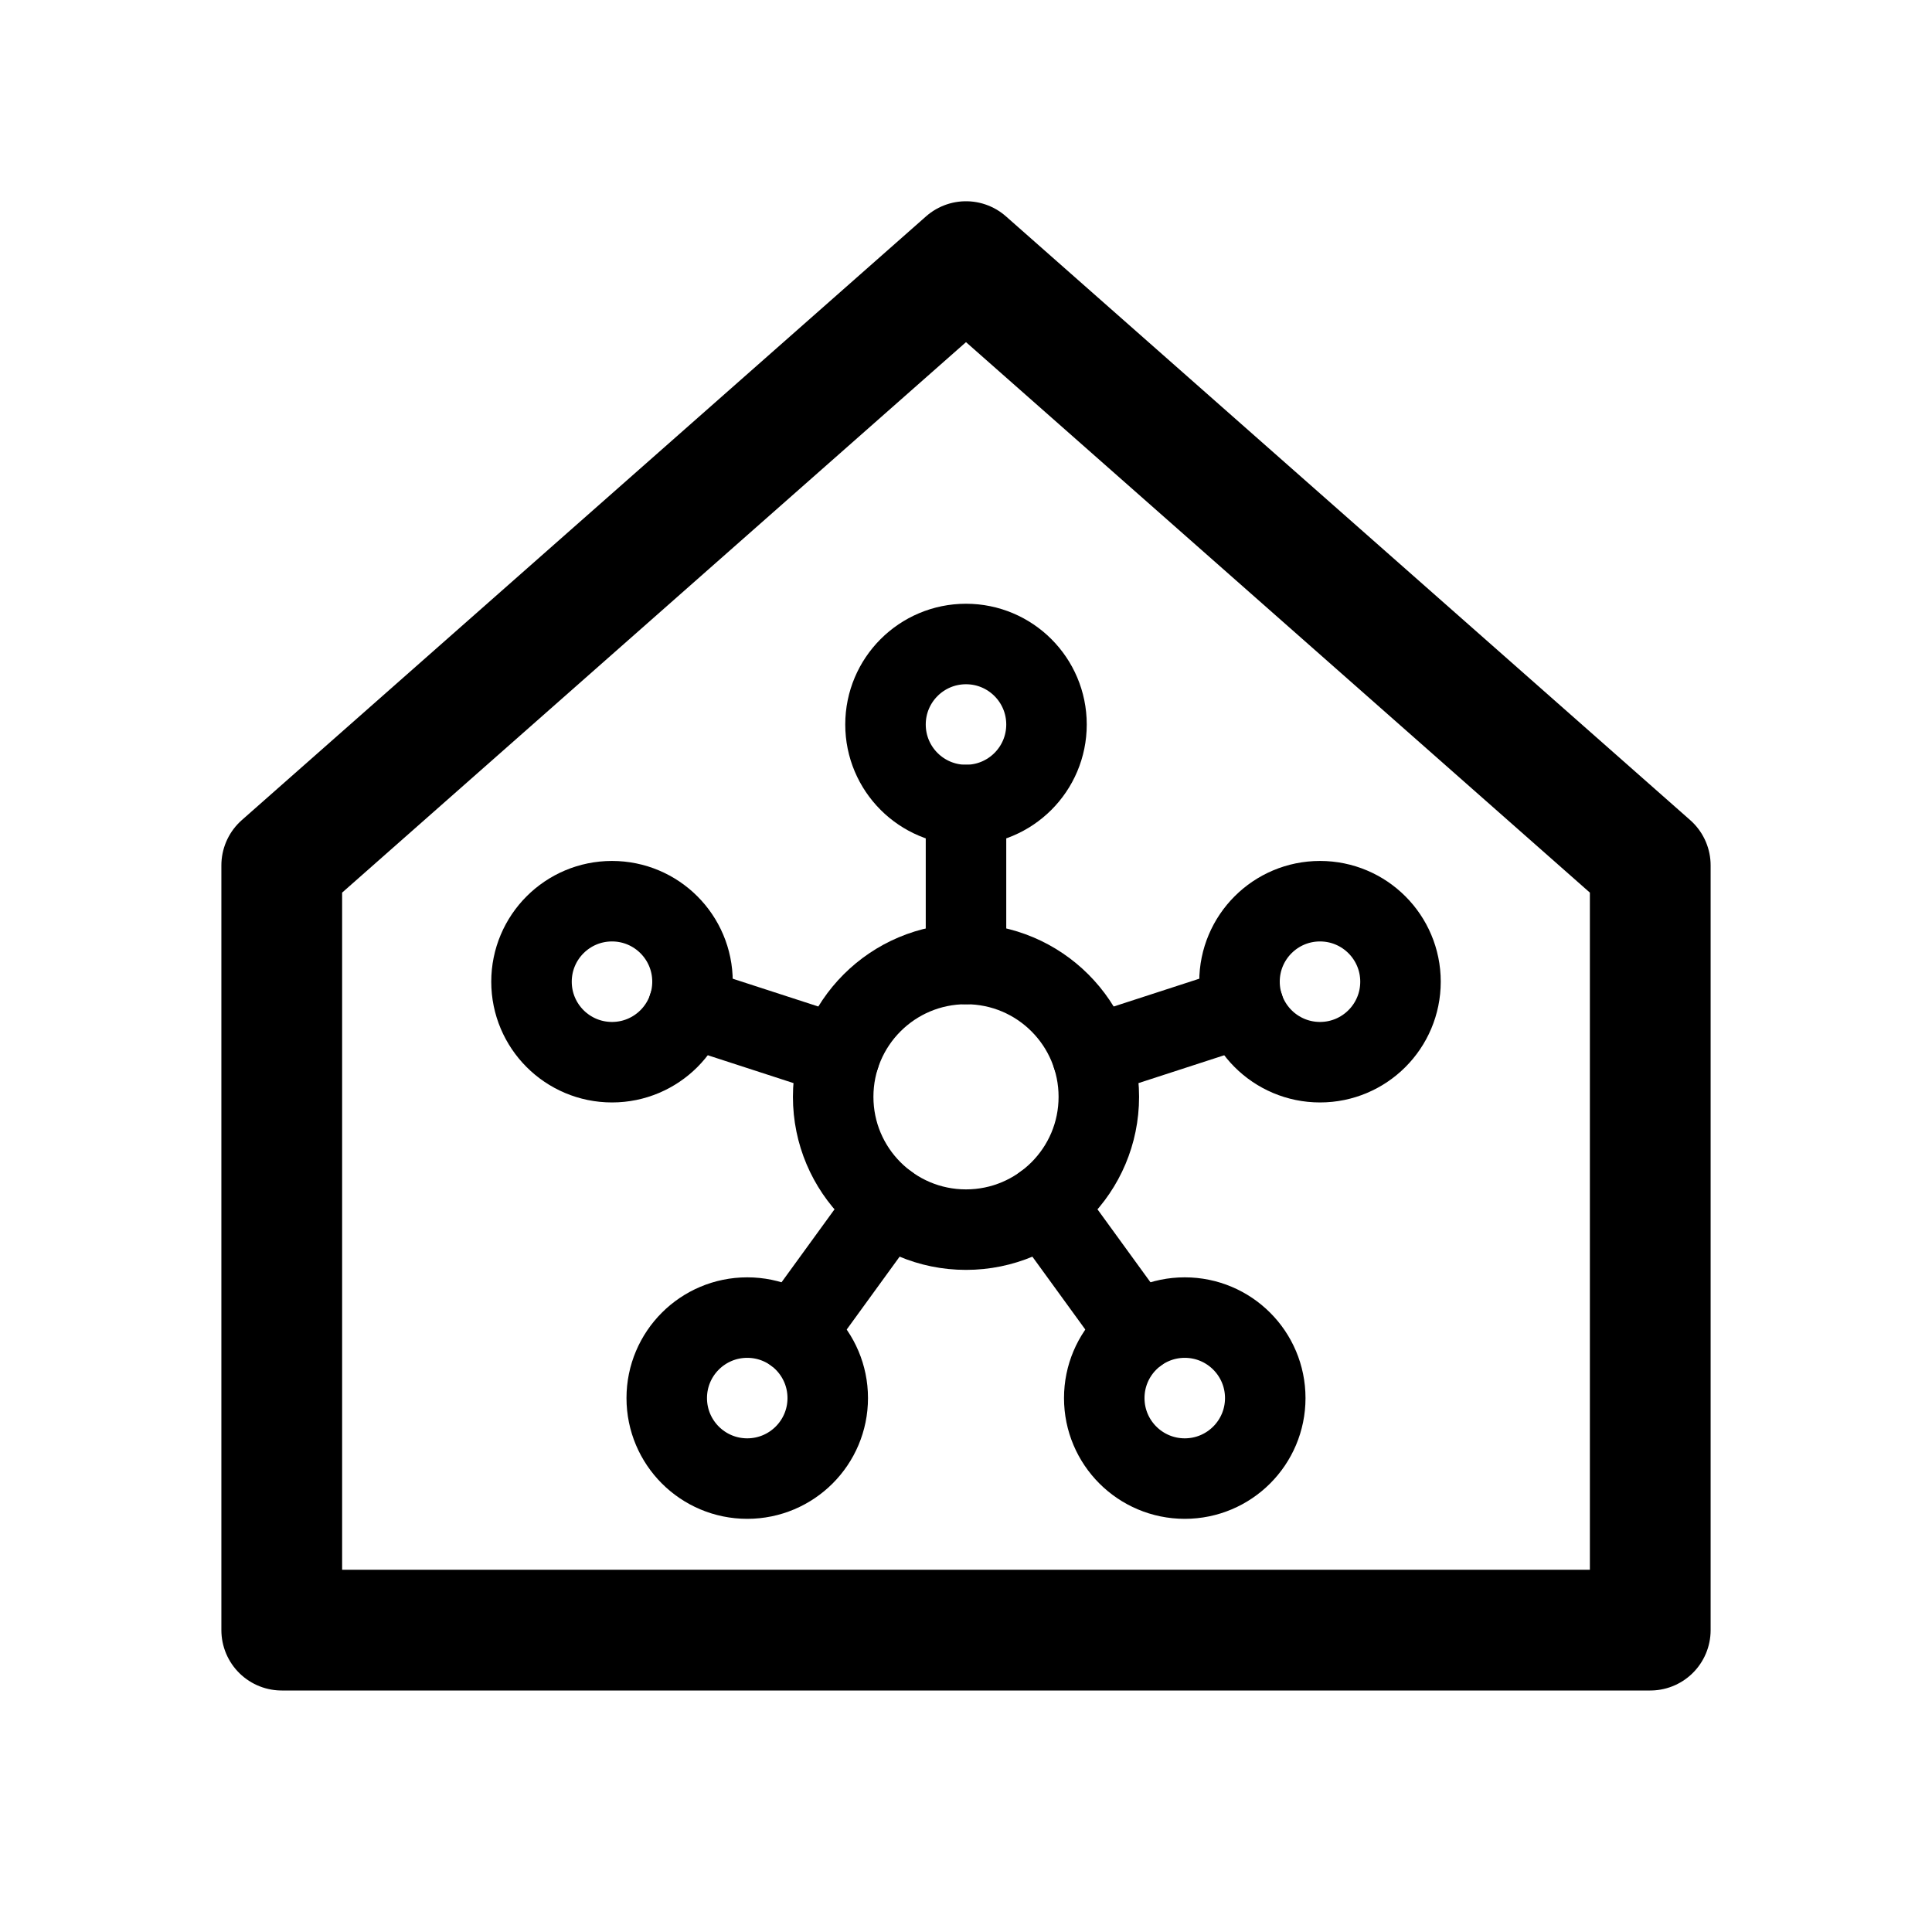
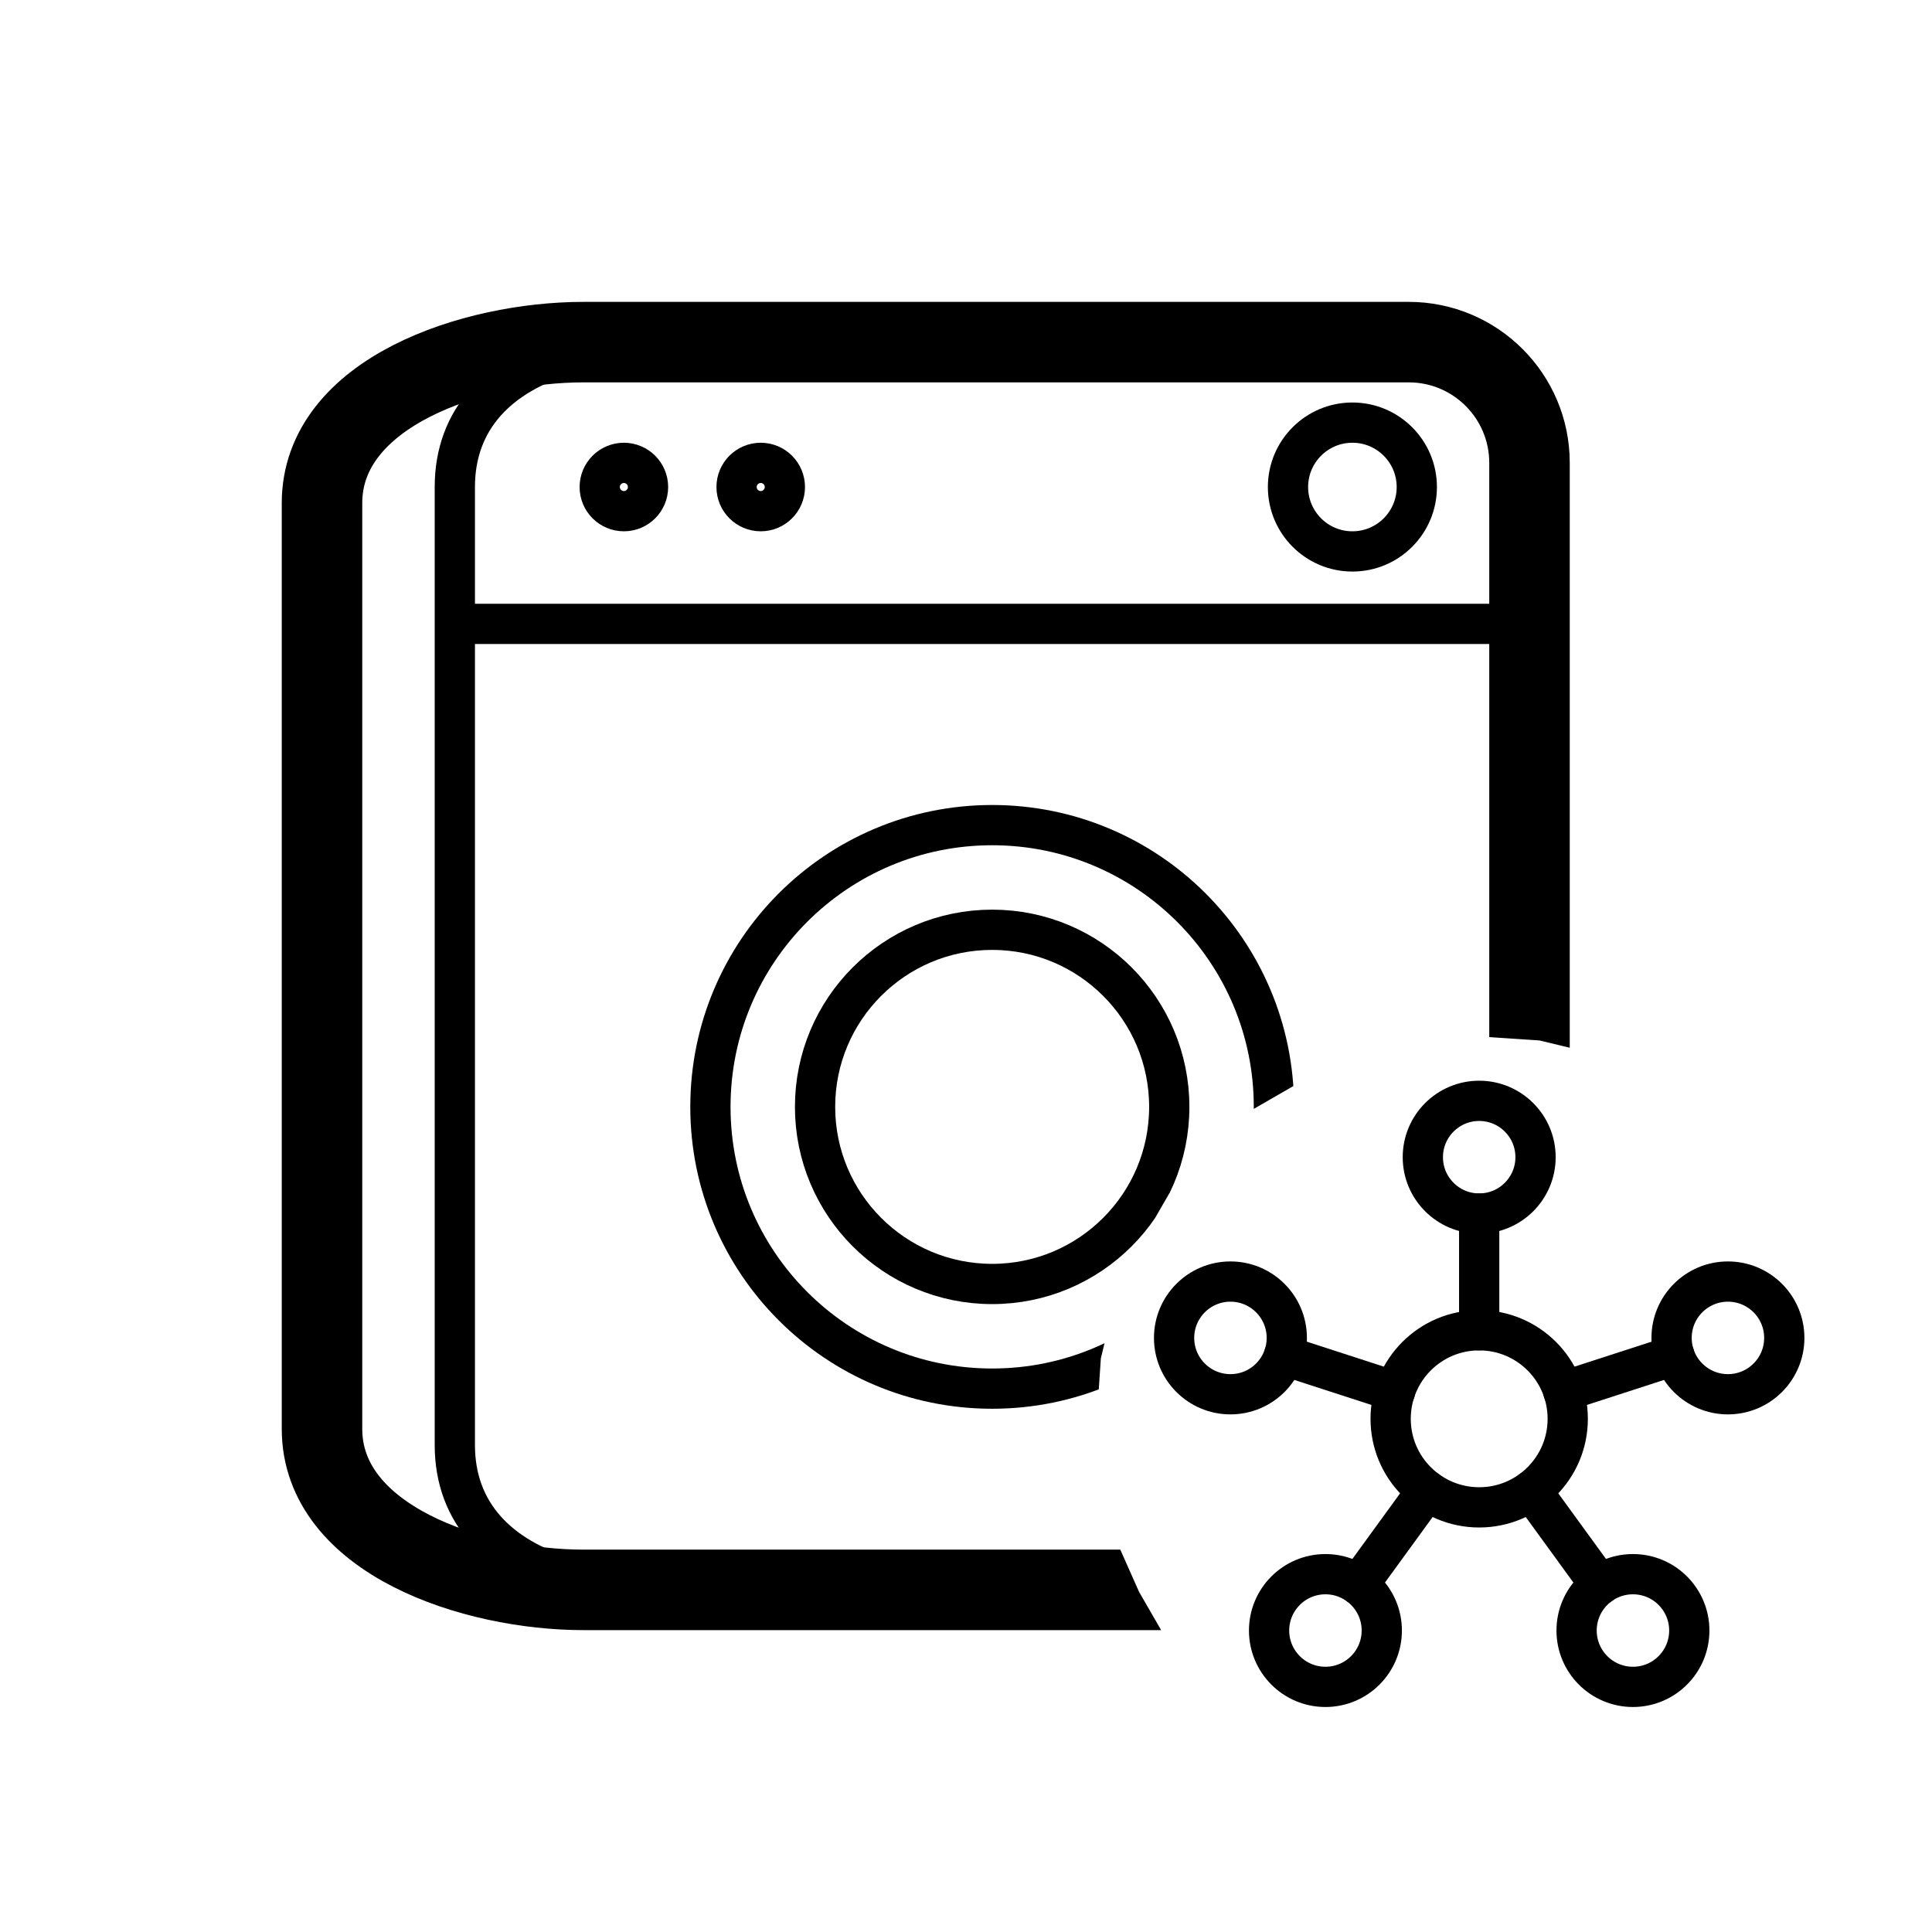
<svg xmlns="http://www.w3.org/2000/svg" viewBox="0 0 960 960" width="960" height="960">
  <style>
  path, rect, line, circle { fill: none; stroke: #000; stroke-linecap: round; stroke-linejoin: round; }
  .o { stroke-width: 40; }
  .r { stroke-width: 60; }
  .d { stroke-width: 20; }
</style>
-   <path class="r" d="M 480 130 L 820 430 L 820 810 L 140 810 L 140 430 Z" />
-   <circle cx="480" cy="545" r="66" class="o" />
-   <line x1="480.0" y1="479.0" x2="480.0" y2="400.0" class="o" />
-   <circle cx="480.0" cy="360.0" r="40" class="o" />
-   <line x1="542.8" y1="524.6" x2="617.9" y2="500.2" class="o" />
-   <circle cx="655.9" cy="487.8" r="40" class="o" />
-   <line x1="518.8" y1="598.4" x2="565.2" y2="662.3" class="o" />
-   <circle cx="588.7" cy="694.7" r="40" class="o" />
-   <line x1="441.2" y1="598.4" x2="394.8" y2="662.3" class="o" />
-   <circle cx="371.3" cy="694.7" r="40" class="o" />
-   <line x1="417.2" y1="524.6" x2="342.1" y2="500.2" class="o" />
-   <circle cx="304.1" cy="487.8" r="40" class="o" />
+   <clipPath id="badge-halo" clipPathUnits="userSpaceOnUse">
+     <path clip-rule="evenodd" fill-rule="evenodd" d="M -200 -200 L 1200 -200 L 1200 1200 L -200 1200 Z M 925 705 L 923 675 L 916 646 L 904 619 L 889 593 L 869 571 L 847 551 L 821 536 L 794 524 L 765 517 L 735 515 L 705 517 L 676 524 L 649 536 L 623 551 L 601 571 L 581 593 L 566 619 L 554 646 L 547 675 L 545 705 L 547 735 L 554 764 L 566 791 L 581 817 L 601 839 L 623 859 L 649 874 L 676 886 L 705 893 L 735 895 L 765 893 L 794 886 L 821 874 L 847 859 L 869 839 L 889 817 L 904 791 L 916 764 L 923 735 L 925 705 Z" />
+   </clipPath>
+   <g clip-path="url(#badge-halo)">
+     <path class="o" d="M 290 170 L 700 170 A 60 60 0 0 1 760 230 L 760 730 A 60 60 0 0 1 700 790 L 290 790 C 235 790, 160 765, 160 710 L 160 250 C 160 195, 235 170, 290 170 Z" />
+     <path class="d" d="M 282 176 C 248 186, 226 208, 226 242 L 226 718 C 226 752, 248 774, 282 784" />
+     <line x1="234" y1="310" x2="748" y2="310" class="d" />
+     <circle cx="672" cy="242" r="32" class="d" />
+     <circle cx="310" cy="242" r="12" class="d" />
+     <circle cx="378" cy="242" r="12" class="d" />
+     <circle cx="493" cy="550" r="140" class="d" />
+     <circle cx="493" cy="550" r="88" class="d" />
+   </g>
+   <circle cx="735" cy="705" r="44" class="d" />
+   <line x1="735.0" y1="661.0" x2="735.0" y2="603.0" class="d" />
+   <circle cx="735.0" cy="575.0" r="28" class="d" />
+   <line x1="776.8" y1="691.4" x2="832.0" y2="673.5" class="d" />
+   <circle cx="858.6" cy="664.8" r="28" class="d" />
+   <line x1="760.9" y1="740.6" x2="795.0" y2="787.5" class="d" />
+   <circle cx="811.4" cy="810.2" r="28" class="d" />
+   <line x1="709.1" y1="740.6" x2="675.0" y2="787.5" class="d" />
+   <circle cx="658.6" cy="810.2" r="28" class="d" />
+   <line x1="693.2" y1="691.4" x2="638.0" y2="673.5" class="d" />
+   <circle cx="611.4" cy="664.8" r="28" class="d" />
</svg>
